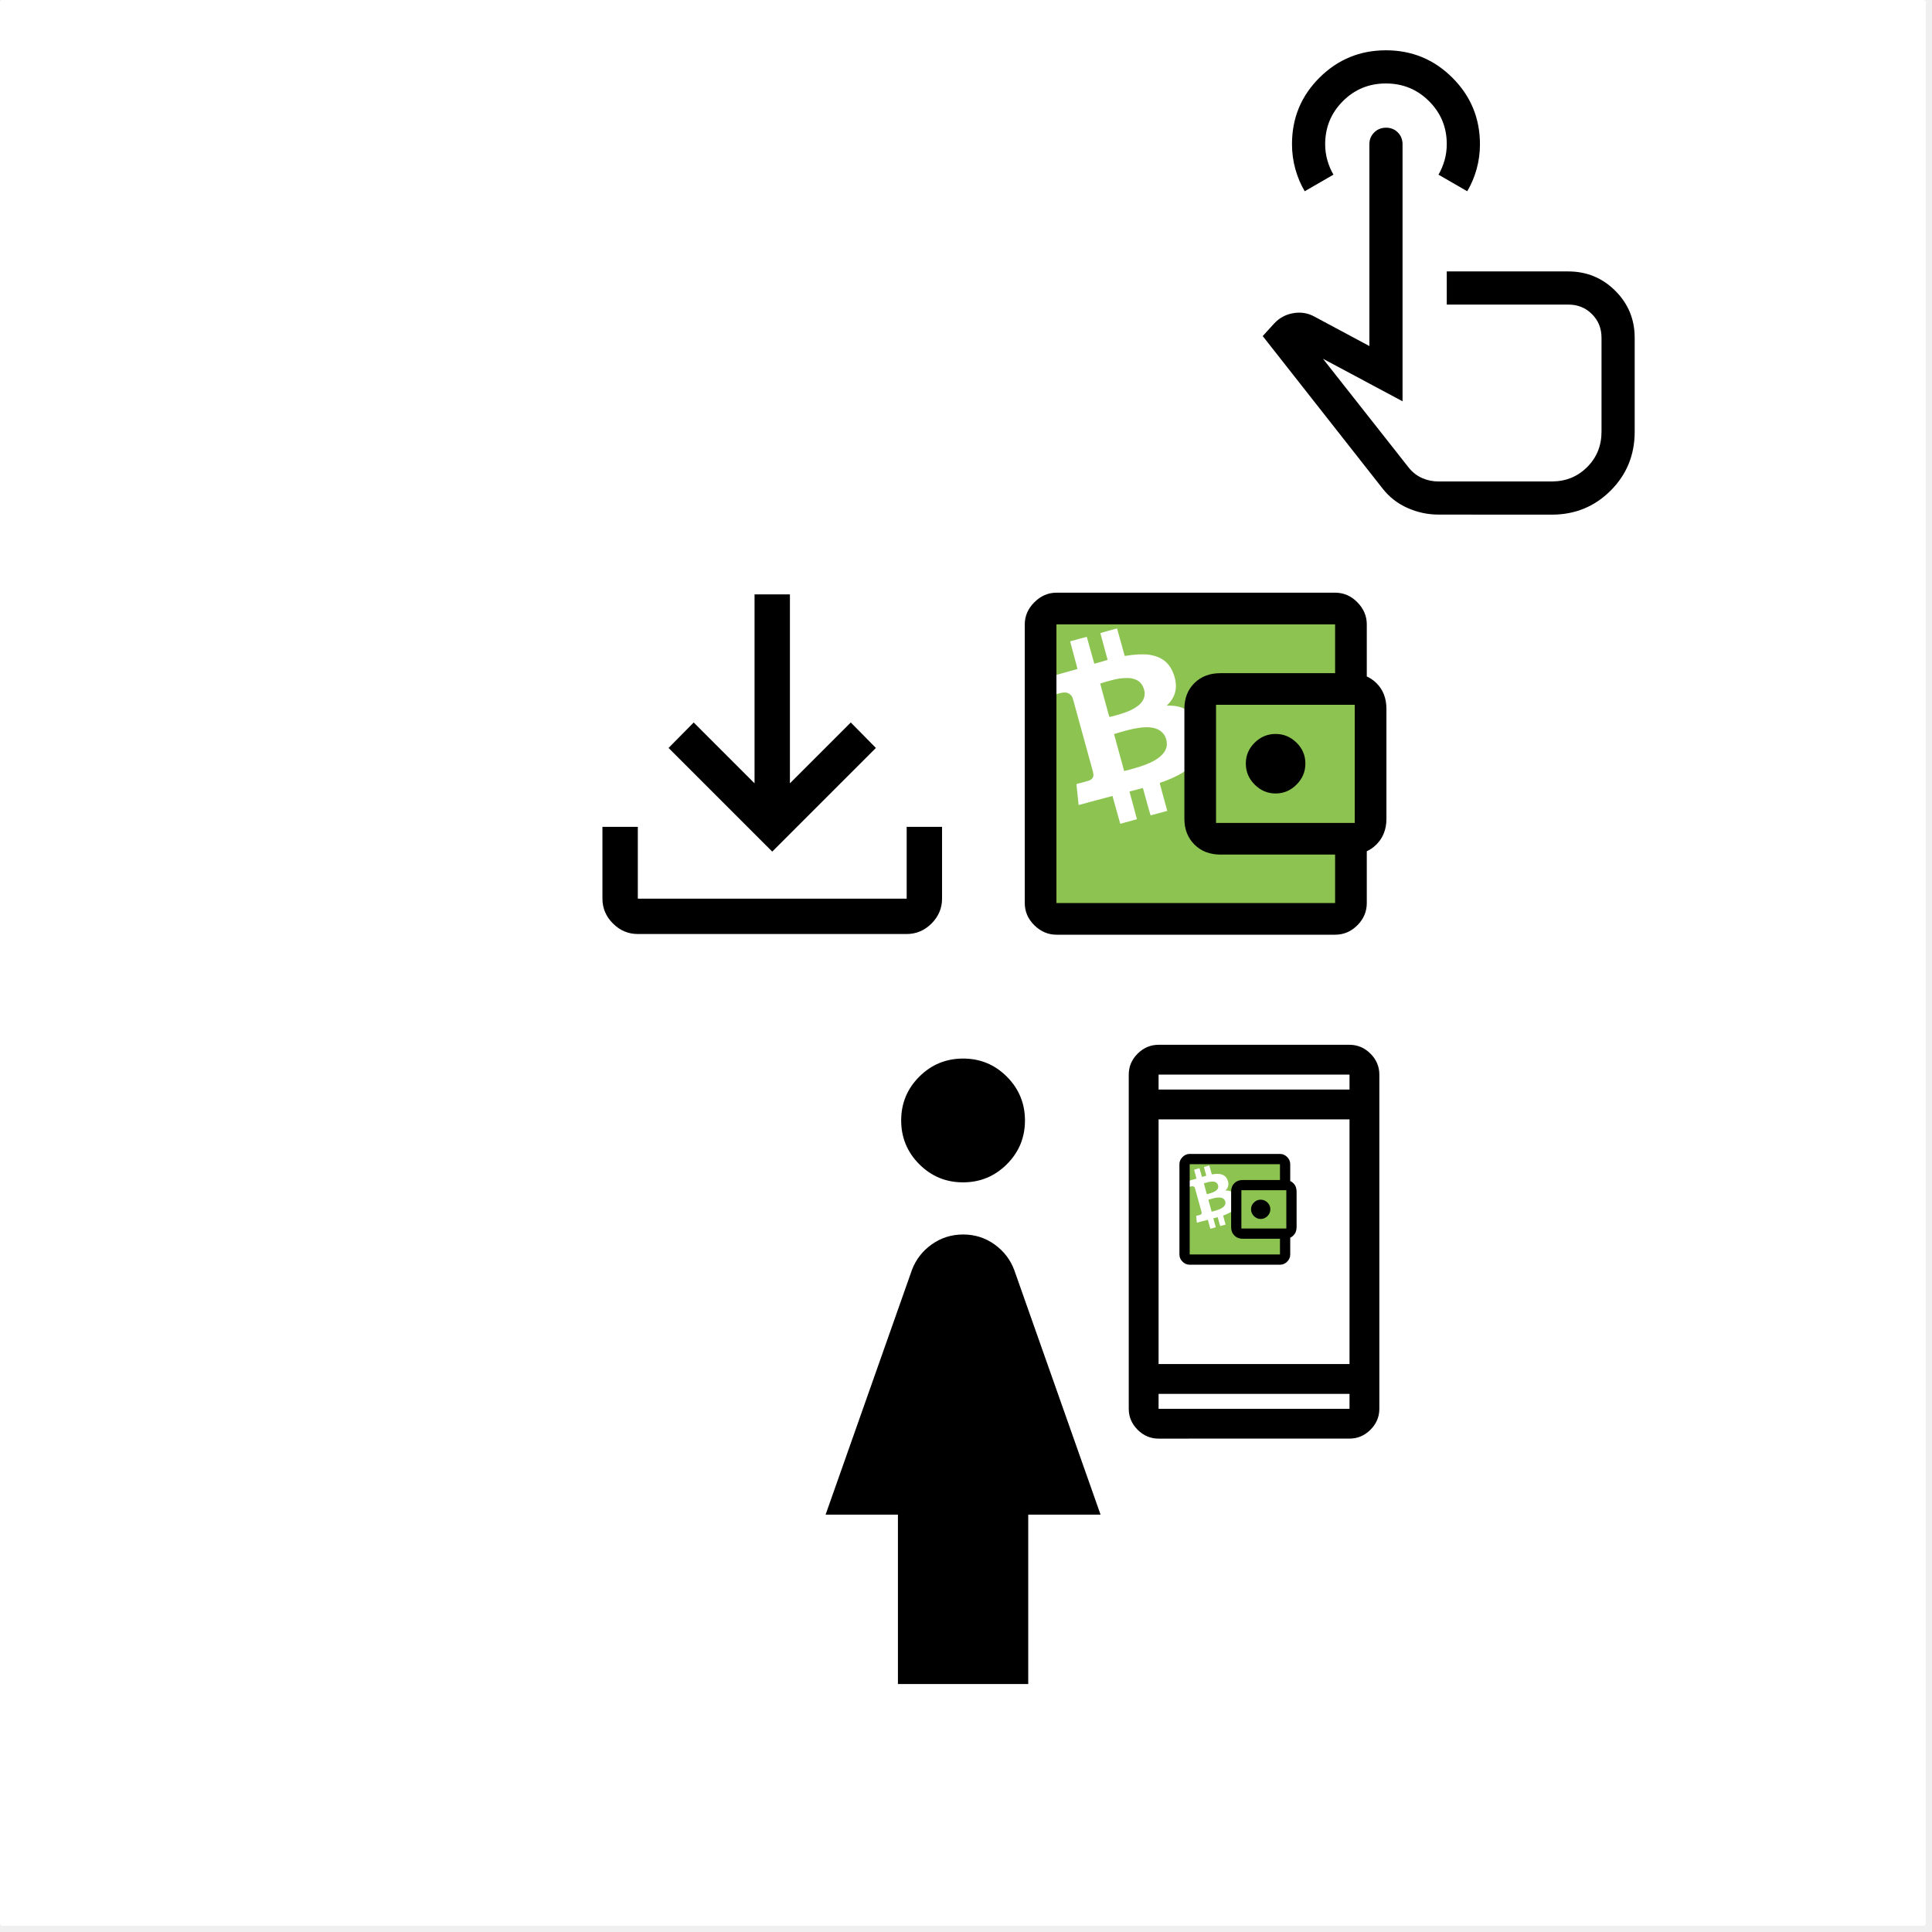
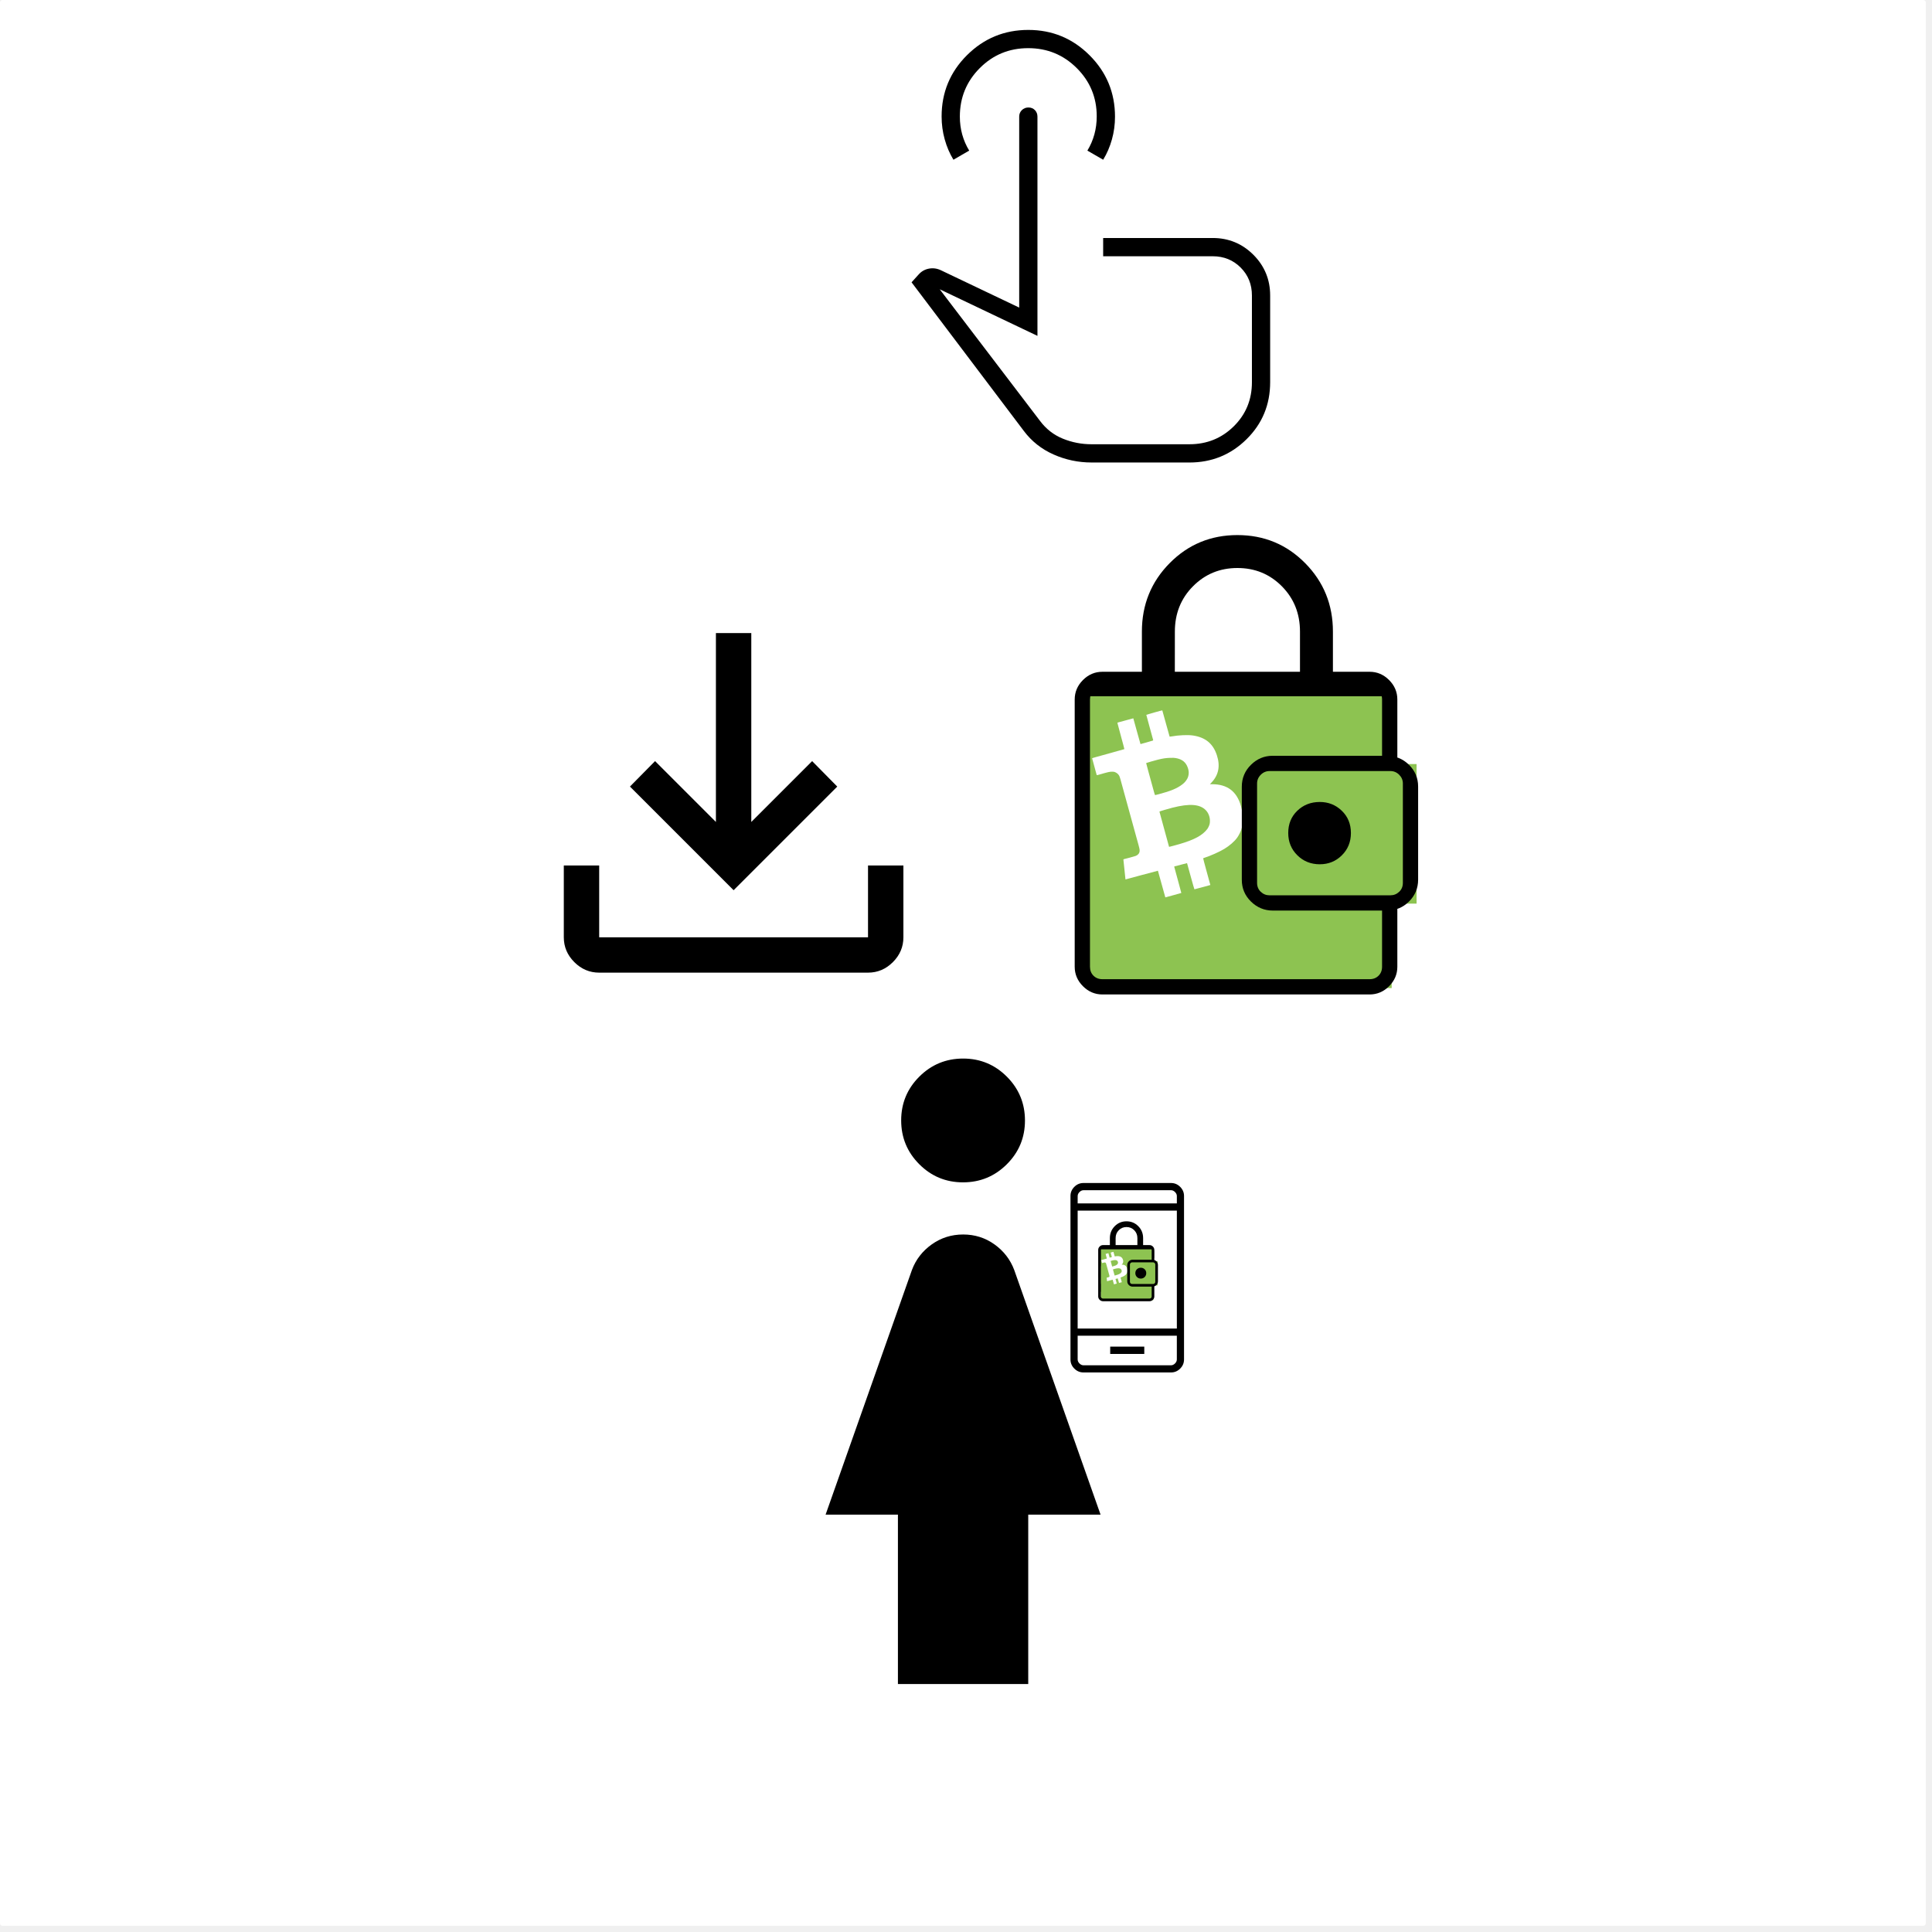
<svg xmlns="http://www.w3.org/2000/svg" width="400" height="400" version="1.1" viewBox="0 0 105.83 105.83" id="svg1986">
  <defs id="defs1990" />
  <rect style="display:inline;fill:#ffffff;fill-opacity:1;stroke:none;stroke-width:0.342;stroke-linejoin:round;stroke-miterlimit:4;stroke-dasharray:none;stroke-dashoffset:7.35;stroke-opacity:1" id="rect49606" width="105.488" height="105.488" x="0" y="-8.8817842e-16" ry="0.133" />
-   <g transform="matrix(1.792825,0,0,1.792825,-89.71404,-72.16342)" id="g14">
-     <g transform="matrix(0.00965946,0,0,0.00965946,80.69794,59.92945)" id="g58-6">
-       <rect style="fill:#8dc351;fill-opacity:1;stroke-width:65.595;stroke-linejoin:round;stroke-dashoffset:7.35" id="rect3960" width="1000.355" height="963.94" x="116.863" y="-95.88" />
-       <g transform="matrix(0.04188,0,0,0.04188,75.616,54.993)" fill="#8dc351" id="g52-2">
-         <path d="m 7525,15989 c -349,-23 -745,-74 -1074,-139 -1411,-279 -2741,-944 -3806,-1903 -103,-94 -479,-466 -575,-572 -245,-266 -540,-648 -754,-974 -84,-128 -216,-339 -216,-346 0,-2 -17,-32 -38,-66 -48,-80 -130,-233 -220,-414 C 359,10611 82,9566 10,8445 -3,8240 -3,7750 10,7545 113,5935 655,4458 1610,3185 c 239,-319 428,-535 744,-850 286,-286 436,-420 706,-632 C 4666,442 6732,-162 8765,35 c 1734,169 3354,891 4645,2071 632,577 1156,1241 1589,2014 64,113 231,450 301,605 345,767 574,1625 659,2470 32,311 41,496 41,810 0,808 -118,1588 -356,2359 -526,1697 -1613,3186 -3064,4197 -1216,848 -2616,1332 -4135,1429 -181,11 -740,11 -920,-1 z" id="path50-9" />
+   <path d="m 40.185,48.764 -5.678,-5.678 1.376,-1.395 3.333,3.333 V 34.677 h 1.938 v 10.348 l 3.333,-3.333 1.376,1.395 z m -7.364,4.515 q -0.785,0 -1.361,-0.576 -0.576,-0.576 -0.576,-1.361 v -3.934 h 1.938 v 3.934 H 47.548 V 47.408 H 49.486 v 3.934 q 0,0.785 -0.576,1.361 -0.576,0.576 -1.361,0.576 z" stroke-width="1.387" id="path1966" />
+   <path d="m52.751 64.766q-1.406 0-2.397-0.994-0.99-0.994-0.99-2.4t0.994-2.397q0.994-0.99 2.4-0.99t2.397 0.994q0.99 0.994 0.99 2.4 0 1.406-0.994 2.397-0.994 0.99-2.4 0.99zm-3.565 27.481v-9.279h-3.962l4.729-13.401q0.321-0.857 1.084-1.401 0.763-0.544 1.722-0.544 0.959 0 1.718 0.544 0.758 0.544 1.08 1.401l4.729 13.401h-3.962v9.279z" stroke-width=".054" id="path1974" />
+   <path d="m 60.814,74.165 h 1.867 V 73.766 H 60.814 Z M 59.349,75.179 q -0.289,0 -0.5,-0.211 -0.211,-0.211 -0.211,-0.5 v -8.955 q 0,-0.289 0.211,-0.5 0.211,-0.211 0.5,-0.211 h 4.798 q 0.289,0 0.5,0.211 0.211,0.211 0.211,0.5 v 8.955 q 0,0.289 -0.211,0.5 -0.211,0.211 -0.5,0.211 z m -0.318,-2.013 v 1.301 q 0,0.12 0.1,0.22 0.1,0.1 0.22,0.1 h 4.793 q 0.12,0 0.22,-0.1 0.1,-0.1 0.1,-0.22 v -1.301 z m 0,-0.393 h 5.434 v -6.46 h -5.434 z m 0,-6.853 h 5.434 v -0.403 q 0,-0.12 -0.1,-0.22 -0.1,-0.1 -0.22,-0.1 h -4.793 q -0.12,0 -0.22,0.1 -0.1,0.1 -0.1,0.22 z m 0,7.246 v 1.621 -1.621 z m 0,-7.246 v -0.723 0.723 z" id="path926-3" style="stroke-width:0.013" />
+   <g id="g1106" transform="matrix(1.071221,0,0,1.071221,131.7275,22.21014)">
+     <rect style="fill:#8dc351;fill-opacity:1;stroke:none;stroke-width:0.576;stroke-miterlimit:4;stroke-dasharray:none;stroke-dashoffset:7.35" id="rect2226" width="5.734" height="7.137" x="-56.266" y="18.337" />
+     <path d="m -62.894,13.803 h 6.4 v -2.24 c 0,-0.921 -0.309,-1.692 -0.926,-2.316 -0.618,-0.623 -1.375,-0.935 -2.273,-0.935 -0.898,0 -1.656,0.312 -2.273,0.935 -0.618,0.623 -0.926,1.395 -0.926,2.316 z m 4.581,14.045 h -7.781 c -0.443,0 -0.835,-0.17 -1.175,-0.509 -0.34,-0.34 -0.509,-0.731 -0.509,-1.175 V 15.487 c 0,-0.443 0.17,-0.835 0.509,-1.175 0.34,-0.34 0.731,-0.509 1.175,-0.509 h 1.516 v -2.24 c 0,-1.375 0.473,-2.542 1.419,-3.499 0.946,-0.957 2.101,-1.436 3.465,-1.436 1.364,0 2.519,0.479 3.465,1.436 0.946,0.957 1.419,2.123 1.419,3.499 v 2.24 h 1.516 c 0.443,0 0.835,0.17 1.175,0.509 0.34,0.34 0.509,0.731 0.509,1.175 v 1.903 c -0.247,-0.067 -0.504,-0.115 -0.77,-0.143 -0.267,-0.028 -0.571,-0.042 -0.914,-0.042 v -1.718 h -12.799 v 10.677 h 6.854 c 0.124,0.326 0.253,0.613 0.387,0.863 0.135,0.25 0.314,0.523 0.539,0.821 z m -7.781,-12.361 v 10.677 z" stroke-width="0.025" id="path26-7" />
+     <g transform="matrix(0.01548122,0,0,0.01548122,-69.10159,16.35351)" id="g58-6-7">
+       <rect style="fill:#8dc351;fill-opacity:1;stroke-width:65.595;stroke-linejoin:round;stroke-dashoffset:7.35" id="rect3960-5" width="1000.355" height="963.94" x="116.863" y="-95.88" />
+       <g transform="matrix(0.04188,0,0,0.04188,75.616,54.993)" fill="#8dc351" id="g52-2-9">
+         <path d="m 7525,15989 c -349,-23 -745,-74 -1074,-139 -1411,-279 -2741,-944 -3806,-1903 -103,-94 -479,-466 -575,-572 -245,-266 -540,-648 -754,-974 -84,-128 -216,-339 -216,-346 0,-2 -17,-32 -38,-66 -48,-80 -130,-233 -220,-414 C 359,10611 82,9566 10,8445 -3,8240 -3,7750 10,7545 113,5935 655,4458 1610,3185 c 239,-319 428,-535 744,-850 286,-286 436,-420 706,-632 C 4666,442 6732,-162 8765,35 c 1734,169 3354,891 4645,2071 632,577 1156,1241 1589,2014 64,113 231,450 301,605 345,767 574,1625 659,2470 32,311 41,496 41,810 0,808 -118,1588 -356,2359 -526,1697 -1613,3186 -3064,4197 -1216,848 -2616,1332 -4135,1429 -181,11 -740,11 -920,-1 z" id="path50-9-2" />
      </g>
-       <g transform="matrix(0.0610117,0,0,0.0610117,-103.8285,-229.3502)" fill="#ffffff" id="g56-1">
-         <path d="m 7751,13046 c -6,-17 -62,-222 -127,-456 -195,-713 -262,-951 -266,-956 -3,-2 -398,103 -879,234 -481,131 -875,238 -877,237 -3,-3 -112,-1041 -112,-1071 0,-17 8,-23 33,-28 75,-14 558,-147 627,-172 101,-38 181,-113 204,-193 28,-95 21,-155 -43,-390 -33,-119 -139,-504 -236,-856 -97,-352 -239,-867 -315,-1145 -76,-278 -193,-703 -260,-945 -67,-242 -142,-514 -166,-605 -25,-91 -57,-185 -72,-210 -44,-77 -110,-138 -190,-177 -67,-34 -84,-38 -171,-41 -134,-6 -233,16 -734,162 -81,23 -120,30 -122,22 -7,-20 -247,-901 -249,-910 0,-4 87,-33 194,-62 107,-30 499,-138 870,-241 371,-102 678,-189 682,-192 4,-3 -81,-323 -188,-711 -107,-388 -192,-710 -190,-715 2,-6 28,-17 57,-24 30,-8 222,-61 428,-117 206,-57 376,-103 377,-101 1,1 88,315 193,697 106,382 194,696 196,698 2,2 137,-35 302,-83 164,-48 318,-92 343,-100 35,-10 44,-17 42,-31 -2,-11 -87,-320 -188,-689 -101,-368 -184,-674 -184,-680 0,-9 858,-250 865,-243 2,2 91,322 198,711 107,389 196,710 199,712 2,3 42,-2 89,-10 416,-74 899,-94 1184,-51 672,104 1078,440 1283,1061 196,592 97,1085 -302,1499 l -73,76 h 118 c 828,0 1344,393 1564,1190 130,470 135,910 15,1273 -41,126 -137,313 -218,427 -145,205 -419,444 -699,612 -277,166 -754,378 -1083,483 -30,10 -58,20 -62,24 -4,3 71,290 166,636 96,347 185,671 198,721 l 25,91 -426,117 c -234,64 -431,116 -436,116 -6,0 -98,-318 -204,-707 -107,-390 -195,-709 -196,-710 -1,-2 -143,35 -316,81 -173,46 -329,87 -346,91 -18,3 -33,12 -33,18 0,11 16,68 259,952 71,259 128,471 126,473 -1,1 -196,56 -433,121 l -431,118 z m 442,-2762 c 928,-243 1429,-470 1733,-785 93,-98 132,-151 179,-252 54,-113 70,-186 69,-317 0,-211 -79,-419 -214,-563 -317,-339 -883,-384 -1824,-143 -226,58 -696,197 -696,207 0,4 117,433 260,953 143,520 260,948 260,951 0,10 22,5 233,-51 z M 7391,7495 c 657,-172 1015,-321 1295,-540 97,-76 161,-145 225,-243 60,-91 87,-161 107,-277 19,-113 7,-234 -39,-369 -102,-305 -310,-473 -660,-532 -82,-13 -140,-16 -298,-11 -227,6 -400,32 -681,103 -171,42 -609,170 -618,179 -4,4 126,484 431,1588 24,87 46,147 53,147 6,0 90,-20 185,-45 z" fill="#ffffff" id="path54-2" />
+       <g transform="matrix(0.0610117,0,0,0.0610117,-103.8285,-229.3502)" fill="#ffffff" id="g56-1-2">
+         <path d="m 7751,13046 c -6,-17 -62,-222 -127,-456 -195,-713 -262,-951 -266,-956 -3,-2 -398,103 -879,234 -481,131 -875,238 -877,237 -3,-3 -112,-1041 -112,-1071 0,-17 8,-23 33,-28 75,-14 558,-147 627,-172 101,-38 181,-113 204,-193 28,-95 21,-155 -43,-390 -33,-119 -139,-504 -236,-856 -97,-352 -239,-867 -315,-1145 -76,-278 -193,-703 -260,-945 -67,-242 -142,-514 -166,-605 -25,-91 -57,-185 -72,-210 -44,-77 -110,-138 -190,-177 -67,-34 -84,-38 -171,-41 -134,-6 -233,16 -734,162 -81,23 -120,30 -122,22 -7,-20 -247,-901 -249,-910 0,-4 87,-33 194,-62 107,-30 499,-138 870,-241 371,-102 678,-189 682,-192 4,-3 -81,-323 -188,-711 -107,-388 -192,-710 -190,-715 2,-6 28,-17 57,-24 30,-8 222,-61 428,-117 206,-57 376,-103 377,-101 1,1 88,315 193,697 106,382 194,696 196,698 2,2 137,-35 302,-83 164,-48 318,-92 343,-100 35,-10 44,-17 42,-31 -2,-11 -87,-320 -188,-689 -101,-368 -184,-674 -184,-680 0,-9 858,-250 865,-243 2,2 91,322 198,711 107,389 196,710 199,712 2,3 42,-2 89,-10 416,-74 899,-94 1184,-51 672,104 1078,440 1283,1061 196,592 97,1085 -302,1499 l -73,76 h 118 c 828,0 1344,393 1564,1190 130,470 135,910 15,1273 -41,126 -137,313 -218,427 -145,205 -419,444 -699,612 -277,166 -754,378 -1083,483 -30,10 -58,20 -62,24 -4,3 71,290 166,636 96,347 185,671 198,721 l 25,91 -426,117 c -234,64 -431,116 -436,116 -6,0 -98,-318 -204,-707 -107,-390 -195,-709 -196,-710 -1,-2 -143,35 -316,81 -173,46 -329,87 -346,91 -18,3 -33,12 -33,18 0,11 16,68 259,952 71,259 128,471 126,473 -1,1 -196,56 -433,121 l -431,118 z m 442,-2762 c 928,-243 1429,-470 1733,-785 93,-98 132,-151 179,-252 54,-113 70,-186 69,-317 0,-211 -79,-419 -214,-563 -317,-339 -883,-384 -1824,-143 -226,58 -696,197 -696,207 0,4 117,433 260,953 143,520 260,948 260,951 0,10 22,5 233,-51 z M 7391,7495 c 657,-172 1015,-321 1295,-540 97,-76 161,-145 225,-243 60,-91 87,-161 107,-277 19,-113 7,-234 -39,-369 -102,-305 -310,-473 -660,-532 -82,-13 -140,-16 -298,-11 -227,6 -400,32 -681,103 -171,42 -609,170 -618,179 -4,4 126,484 431,1588 24,87 46,147 53,147 6,0 90,-20 185,-45 z" fill="#ffffff" id="path54-2-8" />
      </g>
    </g>
-     <path d="m 89.015,64.495 q 0.368,0 0.639,-0.271 0.271,-0.271 0.271,-0.643 0,-0.373 -0.271,-0.639 -0.271,-0.266 -0.639,-0.266 -0.368,0 -0.639,0.266 -0.271,0.266 -0.271,0.639 0,0.372 0.271,0.643 0.271,0.271 0.639,0.271 z m -6.696,2.835 v 0.513 -8.514 z m 0,1.48 q -0.382,0 -0.675,-0.288 -0.293,-0.288 -0.293,-0.68 v -8.514 q 0,-0.382 0.293,-0.675 0.293,-0.293 0.675,-0.293 h 8.514 q 0.392,0 0.68,0.293 0.288,0.293 0.288,0.675 v 1.78 h -0.968 v -1.78 h -8.514 v 8.514 h 8.514 v -1.771 h 0.968 v 1.771 q 0,0.392 -0.288,0.68 -0.288,0.288 -0.68,0.288 z m 5.012,-2.448 q -0.489,0 -0.796,-0.307 -0.307,-0.307 -0.307,-0.786 v -3.357 q 0,-0.489 0.307,-0.791 0.307,-0.302 0.796,-0.302 h 3.967 q 0.489,0 0.796,0.302 0.307,0.302 0.307,0.791 v 3.357 q 0,0.479 -0.307,0.786 -0.307,0.307 -0.796,0.307 z m 4.102,-0.968 v -3.609 h -4.238 v 3.609 z" stroke-width="0.015" id="path12" />
+     <path d="m -67.233,26.61 v 2.728 -14.939 z m 0.637,3.509 q -0.574,0 -0.996,-0.422 -0.422,-0.422 -0.422,-0.996 V 15.036 q 0,-0.574 0.422,-0.996 0.422,-0.422 0.996,-0.422 h 13.662 q 0.574,0 0.996,0.422 0.422,0.422 0.422,0.996 v 3.455 h -0.781 V 15.036 q 0,-0.279 -0.179,-0.458 -0.179,-0.179 -0.458,-0.179 h -13.662 q -0.279,0 -0.458,0.179 -0.179,0.179 -0.179,0.458 v 13.665 q 0,0.279 0.179,0.458 0.179,0.179 0.458,0.179 h 13.662 q 0.279,0 0.458,-0.179 0.179,-0.179 0.179,-0.458 v -3.449 h 0.781 v 3.449 q 0,0.574 -0.422,0.996 -0.422,0.422 -0.996,0.422 z m 8.712,-4.29 q -0.645,0 -1.115,-0.46 -0.47,-0.46 -0.47,-1.114 v -4.759 q 0,-0.658 0.468,-1.12 0.468,-0.462 1.108,-0.462 h 5.833 q 0.669,0 1.138,0.46 0.469,0.46 0.469,1.114 v 4.759 q 0,0.658 -0.467,1.12 -0.467,0.462 -1.131,0.462 z m 6.014,-0.781 q 0.259,0 0.448,-0.179 0.189,-0.179 0.189,-0.458 V 19.332 q 0,-0.259 -0.189,-0.448 -0.189,-0.189 -0.448,-0.189 h -6.181 q -0.259,0 -0.448,0.189 -0.189,0.189 -0.189,0.448 v 5.08 q 0,0.279 0.189,0.458 0.189,0.179 0.448,0.179 z m -3.608,-1.587 q 0.664,0 1.126,-0.459 0.462,-0.459 0.462,-1.138 0,-0.69 -0.466,-1.139 -0.466,-0.449 -1.125,-0.449 -0.684,0 -1.149,0.447 -0.465,0.447 -0.465,1.138 0,0.679 0.465,1.14 0.465,0.461 1.152,0.461 z" id="path1628" style="stroke-width:0.026" />
  </g>
-   <path d="m 42.301,46.648 -5.678,-5.678 1.376,-1.395 3.333,3.333 V 32.56 h 1.938 v 10.348 l 3.333,-3.333 1.376,1.395 z m -7.364,4.515 q -0.785,0 -1.361,-0.576 -0.576,-0.576 -0.576,-1.361 v -3.934 h 1.938 v 3.934 H 49.665 V 45.292 H 51.603 v 3.934 q 0,0.785 -0.576,1.361 -0.576,0.576 -1.361,0.576 z" stroke-width="1.387" id="path1966" />
-   <path d="m52.751 64.766q-1.406 0-2.397-0.994-0.99-0.994-0.99-2.4t0.994-2.397q0.994-0.99 2.4-0.99t2.397 0.994q0.99 0.994 0.99 2.4 0 1.406-0.994 2.397-0.994 0.99-2.4 0.99zm-3.565 27.481v-9.279h-3.962l4.729-13.401q0.321-0.857 1.084-1.401 0.763-0.544 1.722-0.544 0.959 0 1.718 0.544 0.758 0.544 1.08 1.401l4.729 13.401h-3.962v9.279z" stroke-width=".054" id="path1974" />
-   <path d="m 63.464,78.804 q -0.662,0 -1.148,-0.486 -0.486,-0.486 -0.486,-1.148 V 58.865 q 0,-0.662 0.486,-1.148 0.486,-0.486 1.148,-0.486 h 10.459 q 0.662,0 1.148,0.486 0.486,0.486 0.486,1.148 v 18.304 q 0,0.662 -0.486,1.148 -0.486,0.486 -1.148,0.486 z m 0,-2.451 v 0.817 h 10.459 v -0.817 z m 0,-1.634 H 73.923 V 61.317 H 63.464 Z m 0,-15.036 H 73.923 V 58.865 H 63.464 Z m 0,0 v -0.817 z m 0,16.67 v 0.817 z" stroke-width="0.025" id="path1980" />
-   <path d="m 78.796,28.188 q -0.878,0 -1.696,-0.363 -0.817,-0.363 -1.362,-1.06 L 69.168,18.409 69.803,17.713 q 0.424,-0.454 1.045,-0.56 0.621,-0.106 1.166,0.197 l 2.997,1.605 V 7.903 q 0,-0.386 0.263,-0.647 0.263,-0.261 0.651,-0.261 0.388,0 0.646,0.261 0.257,0.261 0.257,0.647 V 21.982 l -4.36,-2.331 4.723,5.995 q 0.303,0.363 0.719,0.545 0.417,0.182 0.885,0.182 h 6.207 q 1.151,0 1.938,-0.787 0.787,-0.787 0.787,-1.938 v -5.147 q 0,-0.772 -0.522,-1.294 -0.522,-0.522 -1.294,-0.522 h -6.661 v -1.817 h 6.65 q 1.518,0 2.581,1.06 1.063,1.06 1.063,2.574 v 5.147 q 0,1.907 -1.317,3.225 -1.317,1.317 -3.225,1.317 z M 71.469,10.476 Q 71.133,9.909 70.953,9.25 70.772,8.592 70.772,7.895 q 0,-2.142 1.506,-3.641 1.506,-1.499 3.642,-1.499 2.136,0 3.642,1.506 1.506,1.506 1.506,3.643 0,0.695 -0.181,1.351 -0.181,0.656 -0.516,1.221 L 78.796,9.568 q 0.212,-0.363 0.333,-0.787 0.121,-0.424 0.121,-0.893 0,-1.378 -0.972,-2.347 -0.972,-0.969 -2.362,-0.969 -1.389,0 -2.358,0.971 -0.969,0.971 -0.969,2.359 0,0.454 0.121,0.878 0.121,0.424 0.333,0.787 z m 8.629,10.143 z" id="path4984" style="stroke-width:0.03" />
-   <g transform="matrix(0.58084,0,0,0.58084,17.35392,29.31089)" id="g14-7">
-     <g transform="matrix(0.00965946,0,0,0.00965946,80.69794,59.92945)" id="g58-6-0">
-       <rect style="fill:#8dc351;fill-opacity:1;stroke-width:65.595;stroke-linejoin:round;stroke-dashoffset:7.35" id="rect3960-9" width="1000.355" height="963.94" x="116.863" y="-95.88" />
-       <g transform="matrix(0.04188,0,0,0.04188,75.616,54.993)" fill="#8dc351" id="g52-2-3">
-         <path d="m 7525,15989 c -349,-23 -745,-74 -1074,-139 -1411,-279 -2741,-944 -3806,-1903 -103,-94 -479,-466 -575,-572 -245,-266 -540,-648 -754,-974 -84,-128 -216,-339 -216,-346 0,-2 -17,-32 -38,-66 -48,-80 -130,-233 -220,-414 C 359,10611 82,9566 10,8445 -3,8240 -3,7750 10,7545 113,5935 655,4458 1610,3185 c 239,-319 428,-535 744,-850 286,-286 436,-420 706,-632 C 4666,442 6732,-162 8765,35 c 1734,169 3354,891 4645,2071 632,577 1156,1241 1589,2014 64,113 231,450 301,605 345,767 574,1625 659,2470 32,311 41,496 41,810 0,808 -118,1588 -356,2359 -526,1697 -1613,3186 -3064,4197 -1216,848 -2616,1332 -4135,1429 -181,11 -740,11 -920,-1 z" id="path50-9-6" />
+   <g id="g1106-3" transform="matrix(0.1863382,0,0,0.1863382,72.83024,65.66541)">
+     <rect style="fill:#8dc351;fill-opacity:1;stroke:none;stroke-width:0.576;stroke-miterlimit:4;stroke-dasharray:none;stroke-dashoffset:7.35" id="rect2226-6" width="5.734" height="7.137" x="-56.266" y="18.337" />
+     <path d="m -62.894,13.803 h 6.4 v -2.24 c 0,-0.921 -0.309,-1.692 -0.926,-2.316 -0.618,-0.623 -1.375,-0.935 -2.273,-0.935 -0.898,0 -1.656,0.312 -2.273,0.935 -0.618,0.623 -0.926,1.395 -0.926,2.316 z m 4.581,14.045 h -7.781 c -0.443,0 -0.835,-0.17 -1.175,-0.509 -0.34,-0.34 -0.509,-0.731 -0.509,-1.175 V 15.487 c 0,-0.443 0.17,-0.835 0.509,-1.175 0.34,-0.34 0.731,-0.509 1.175,-0.509 h 1.516 v -2.24 c 0,-1.375 0.473,-2.542 1.419,-3.499 0.946,-0.957 2.101,-1.436 3.465,-1.436 1.364,0 2.519,0.479 3.465,1.436 0.946,0.957 1.419,2.123 1.419,3.499 v 2.24 h 1.516 c 0.443,0 0.835,0.17 1.175,0.509 0.34,0.34 0.509,0.731 0.509,1.175 v 1.903 c -0.247,-0.067 -0.504,-0.115 -0.77,-0.143 -0.267,-0.028 -0.571,-0.042 -0.914,-0.042 v -1.718 h -12.799 v 10.677 h 6.854 c 0.124,0.326 0.253,0.613 0.387,0.863 0.135,0.25 0.314,0.523 0.539,0.821 z m -7.781,-12.361 v 10.677 z" stroke-width="0.025" id="path26-7-7" />
+     <g transform="matrix(0.01548122,0,0,0.01548122,-69.10159,16.35351)" id="g58-6-7-5">
+       <rect style="fill:#8dc351;fill-opacity:1;stroke-width:65.595;stroke-linejoin:round;stroke-dashoffset:7.35" id="rect3960-5-3" width="1000.355" height="963.94" x="116.863" y="-95.88" />
+       <g transform="matrix(0.04188,0,0,0.04188,75.616,54.993)" fill="#8dc351" id="g52-2-9-5">
+         <path d="m 7525,15989 c -349,-23 -745,-74 -1074,-139 -1411,-279 -2741,-944 -3806,-1903 -103,-94 -479,-466 -575,-572 -245,-266 -540,-648 -754,-974 -84,-128 -216,-339 -216,-346 0,-2 -17,-32 -38,-66 -48,-80 -130,-233 -220,-414 C 359,10611 82,9566 10,8445 -3,8240 -3,7750 10,7545 113,5935 655,4458 1610,3185 c 239,-319 428,-535 744,-850 286,-286 436,-420 706,-632 C 4666,442 6732,-162 8765,35 c 1734,169 3354,891 4645,2071 632,577 1156,1241 1589,2014 64,113 231,450 301,605 345,767 574,1625 659,2470 32,311 41,496 41,810 0,808 -118,1588 -356,2359 -526,1697 -1613,3186 -3064,4197 -1216,848 -2616,1332 -4135,1429 -181,11 -740,11 -920,-1 z" id="path50-9-2-6" />
      </g>
-       <g transform="matrix(0.0610117,0,0,0.0610117,-103.8285,-229.3502)" fill="#ffffff" id="g56-1-0">
-         <path d="m 7751,13046 c -6,-17 -62,-222 -127,-456 -195,-713 -262,-951 -266,-956 -3,-2 -398,103 -879,234 -481,131 -875,238 -877,237 -3,-3 -112,-1041 -112,-1071 0,-17 8,-23 33,-28 75,-14 558,-147 627,-172 101,-38 181,-113 204,-193 28,-95 21,-155 -43,-390 -33,-119 -139,-504 -236,-856 -97,-352 -239,-867 -315,-1145 -76,-278 -193,-703 -260,-945 -67,-242 -142,-514 -166,-605 -25,-91 -57,-185 -72,-210 -44,-77 -110,-138 -190,-177 -67,-34 -84,-38 -171,-41 -134,-6 -233,16 -734,162 -81,23 -120,30 -122,22 -7,-20 -247,-901 -249,-910 0,-4 87,-33 194,-62 107,-30 499,-138 870,-241 371,-102 678,-189 682,-192 4,-3 -81,-323 -188,-711 -107,-388 -192,-710 -190,-715 2,-6 28,-17 57,-24 30,-8 222,-61 428,-117 206,-57 376,-103 377,-101 1,1 88,315 193,697 106,382 194,696 196,698 2,2 137,-35 302,-83 164,-48 318,-92 343,-100 35,-10 44,-17 42,-31 -2,-11 -87,-320 -188,-689 -101,-368 -184,-674 -184,-680 0,-9 858,-250 865,-243 2,2 91,322 198,711 107,389 196,710 199,712 2,3 42,-2 89,-10 416,-74 899,-94 1184,-51 672,104 1078,440 1283,1061 196,592 97,1085 -302,1499 l -73,76 h 118 c 828,0 1344,393 1564,1190 130,470 135,910 15,1273 -41,126 -137,313 -218,427 -145,205 -419,444 -699,612 -277,166 -754,378 -1083,483 -30,10 -58,20 -62,24 -4,3 71,290 166,636 96,347 185,671 198,721 l 25,91 -426,117 c -234,64 -431,116 -436,116 -6,0 -98,-318 -204,-707 -107,-390 -195,-709 -196,-710 -1,-2 -143,35 -316,81 -173,46 -329,87 -346,91 -18,3 -33,12 -33,18 0,11 16,68 259,952 71,259 128,471 126,473 -1,1 -196,56 -433,121 l -431,118 z m 442,-2762 c 928,-243 1429,-470 1733,-785 93,-98 132,-151 179,-252 54,-113 70,-186 69,-317 0,-211 -79,-419 -214,-563 -317,-339 -883,-384 -1824,-143 -226,58 -696,197 -696,207 0,4 117,433 260,953 143,520 260,948 260,951 0,10 22,5 233,-51 z M 7391,7495 c 657,-172 1015,-321 1295,-540 97,-76 161,-145 225,-243 60,-91 87,-161 107,-277 19,-113 7,-234 -39,-369 -102,-305 -310,-473 -660,-532 -82,-13 -140,-16 -298,-11 -227,6 -400,32 -681,103 -171,42 -609,170 -618,179 -4,4 126,484 431,1588 24,87 46,147 53,147 6,0 90,-20 185,-45 z" fill="#ffffff" id="path54-2-6" />
+       <g transform="matrix(0.0610117,0,0,0.0610117,-103.8285,-229.3502)" fill="#ffffff" id="g56-1-2-2">
+         <path d="m 7751,13046 c -6,-17 -62,-222 -127,-456 -195,-713 -262,-951 -266,-956 -3,-2 -398,103 -879,234 -481,131 -875,238 -877,237 -3,-3 -112,-1041 -112,-1071 0,-17 8,-23 33,-28 75,-14 558,-147 627,-172 101,-38 181,-113 204,-193 28,-95 21,-155 -43,-390 -33,-119 -139,-504 -236,-856 -97,-352 -239,-867 -315,-1145 -76,-278 -193,-703 -260,-945 -67,-242 -142,-514 -166,-605 -25,-91 -57,-185 -72,-210 -44,-77 -110,-138 -190,-177 -67,-34 -84,-38 -171,-41 -134,-6 -233,16 -734,162 -81,23 -120,30 -122,22 -7,-20 -247,-901 -249,-910 0,-4 87,-33 194,-62 107,-30 499,-138 870,-241 371,-102 678,-189 682,-192 4,-3 -81,-323 -188,-711 -107,-388 -192,-710 -190,-715 2,-6 28,-17 57,-24 30,-8 222,-61 428,-117 206,-57 376,-103 377,-101 1,1 88,315 193,697 106,382 194,696 196,698 2,2 137,-35 302,-83 164,-48 318,-92 343,-100 35,-10 44,-17 42,-31 -2,-11 -87,-320 -188,-689 -101,-368 -184,-674 -184,-680 0,-9 858,-250 865,-243 2,2 91,322 198,711 107,389 196,710 199,712 2,3 42,-2 89,-10 416,-74 899,-94 1184,-51 672,104 1078,440 1283,1061 196,592 97,1085 -302,1499 l -73,76 h 118 c 828,0 1344,393 1564,1190 130,470 135,910 15,1273 -41,126 -137,313 -218,427 -145,205 -419,444 -699,612 -277,166 -754,378 -1083,483 -30,10 -58,20 -62,24 -4,3 71,290 166,636 96,347 185,671 198,721 l 25,91 -426,117 c -234,64 -431,116 -436,116 -6,0 -98,-318 -204,-707 -107,-390 -195,-709 -196,-710 -1,-2 -143,35 -316,81 -173,46 -329,87 -346,91 -18,3 -33,12 -33,18 0,11 16,68 259,952 71,259 128,471 126,473 -1,1 -196,56 -433,121 l -431,118 z m 442,-2762 c 928,-243 1429,-470 1733,-785 93,-98 132,-151 179,-252 54,-113 70,-186 69,-317 0,-211 -79,-419 -214,-563 -317,-339 -883,-384 -1824,-143 -226,58 -696,197 -696,207 0,4 117,433 260,953 143,520 260,948 260,951 0,10 22,5 233,-51 z M 7391,7495 c 657,-172 1015,-321 1295,-540 97,-76 161,-145 225,-243 60,-91 87,-161 107,-277 19,-113 7,-234 -39,-369 -102,-305 -310,-473 -660,-532 -82,-13 -140,-16 -298,-11 -227,6 -400,32 -681,103 -171,42 -609,170 -618,179 -4,4 126,484 431,1588 24,87 46,147 53,147 6,0 90,-20 185,-45 z" fill="#ffffff" id="path54-2-8-9" />
      </g>
    </g>
-     <path d="m 89.015,64.495 q 0.368,0 0.639,-0.271 0.271,-0.271 0.271,-0.643 0,-0.373 -0.271,-0.639 -0.271,-0.266 -0.639,-0.266 -0.368,0 -0.639,0.266 -0.271,0.266 -0.271,0.639 0,0.372 0.271,0.643 0.271,0.271 0.639,0.271 z m -6.696,2.835 v 0.513 -8.514 z m 0,1.48 q -0.382,0 -0.675,-0.288 -0.293,-0.288 -0.293,-0.68 v -8.514 q 0,-0.382 0.293,-0.675 0.293,-0.293 0.675,-0.293 h 8.514 q 0.392,0 0.68,0.293 0.288,0.293 0.288,0.675 v 1.78 h -0.968 v -1.78 h -8.514 v 8.514 h 8.514 v -1.771 h 0.968 v 1.771 q 0,0.392 -0.288,0.68 -0.288,0.288 -0.68,0.288 z m 5.012,-2.448 q -0.489,0 -0.796,-0.307 -0.307,-0.307 -0.307,-0.786 v -3.357 q 0,-0.489 0.307,-0.791 0.307,-0.302 0.796,-0.302 h 3.967 q 0.489,0 0.796,0.302 0.307,0.302 0.307,0.791 v 3.357 q 0,0.479 -0.307,0.786 -0.307,0.307 -0.796,0.307 z m 4.102,-0.968 v -3.609 h -4.238 v 3.609 z" stroke-width="0.015" id="path12-2" />
+     <path d="m -67.233,26.61 v 2.728 -14.939 z m 0.637,3.509 q -0.574,0 -0.996,-0.422 -0.422,-0.422 -0.422,-0.996 V 15.036 q 0,-0.574 0.422,-0.996 0.422,-0.422 0.996,-0.422 h 13.662 q 0.574,0 0.996,0.422 0.422,0.422 0.422,0.996 v 3.455 h -0.781 V 15.036 q 0,-0.279 -0.179,-0.458 -0.179,-0.179 -0.458,-0.179 h -13.662 q -0.279,0 -0.458,0.179 -0.179,0.179 -0.179,0.458 v 13.665 q 0,0.279 0.179,0.458 0.179,0.179 0.458,0.179 h 13.662 q 0.279,0 0.458,-0.179 0.179,-0.179 0.179,-0.458 v -3.449 h 0.781 v 3.449 q 0,0.574 -0.422,0.996 -0.422,0.422 -0.996,0.422 z m 8.712,-4.29 q -0.645,0 -1.115,-0.46 -0.47,-0.46 -0.47,-1.114 v -4.759 q 0,-0.658 0.468,-1.12 0.468,-0.462 1.108,-0.462 h 5.833 q 0.669,0 1.138,0.46 0.469,0.46 0.469,1.114 v 4.759 q 0,0.658 -0.467,1.12 -0.467,0.462 -1.131,0.462 z m 6.014,-0.781 q 0.259,0 0.448,-0.179 0.189,-0.179 0.189,-0.458 V 19.332 q 0,-0.259 -0.189,-0.448 -0.189,-0.189 -0.448,-0.189 h -6.181 q -0.259,0 -0.448,0.189 -0.189,0.189 -0.189,0.448 v 5.08 q 0,0.279 0.189,0.458 0.189,0.179 0.448,0.179 z m -3.608,-1.587 q 0.664,0 1.126,-0.459 0.462,-0.459 0.462,-1.138 0,-0.69 -0.466,-1.139 -0.466,-0.449 -1.125,-0.449 -0.684,0 -1.149,0.447 -0.465,0.447 -0.465,1.138 0,0.679 0.465,1.14 0.465,0.461 1.152,0.461 z" id="path1628-1" style="stroke-width:0.026" />
  </g>
+   <path d="m 59.791,25.334 q -1.092,0 -2.082,-0.44 -0.99,-0.44 -1.625,-1.287 l -6.151,-8.143 0.382,-0.422 q 0.23,-0.262 0.565,-0.326 0.335,-0.064 0.657,0.086 l 4.292,2.047 V 6.388 q 0,-0.212 0.146,-0.356 0.146,-0.144 0.361,-0.144 0.215,0 0.354,0.144 0.139,0.144 0.139,0.356 V 18.398 l -5.354,-2.552 5.494,7.209 q 0.502,0.67 1.253,0.975 0.75,0.305 1.569,0.305 h 5.361 q 1.435,0 2.43,-0.982 0.995,-0.982 0.995,-2.417 v -4.749 q 0,-0.914 -0.618,-1.532 -0.618,-0.618 -1.532,-0.618 h -5.999 v -1 h 5.996 q 1.313,0 2.233,0.919 0.919,0.919 0.919,2.231 v 4.747 q 0,1.849 -1.292,3.125 -1.292,1.276 -3.132,1.276 z M 52.227,8.75 q -0.31,-0.509 -0.479,-1.118 -0.169,-0.608 -0.169,-1.252 0,-1.974 1.391,-3.358 1.391,-1.383 3.358,-1.383 1.967,0 3.358,1.391 1.391,1.391 1.391,3.364 0,0.642 -0.169,1.245 -0.169,0.604 -0.479,1.111 l -0.865,-0.5 q 0.252,-0.415 0.382,-0.886 0.13,-0.471 0.13,-0.992 0,-1.552 -1.095,-2.643 -1.095,-1.091 -2.659,-1.091 -1.564,0 -2.654,1.094 -1.09,1.094 -1.09,2.656 0,0.512 0.13,0.98 0.13,0.467 0.382,0.882 z m 7.811,9.936 z" id="path1085" style="stroke-width:0.032" />
</svg>
